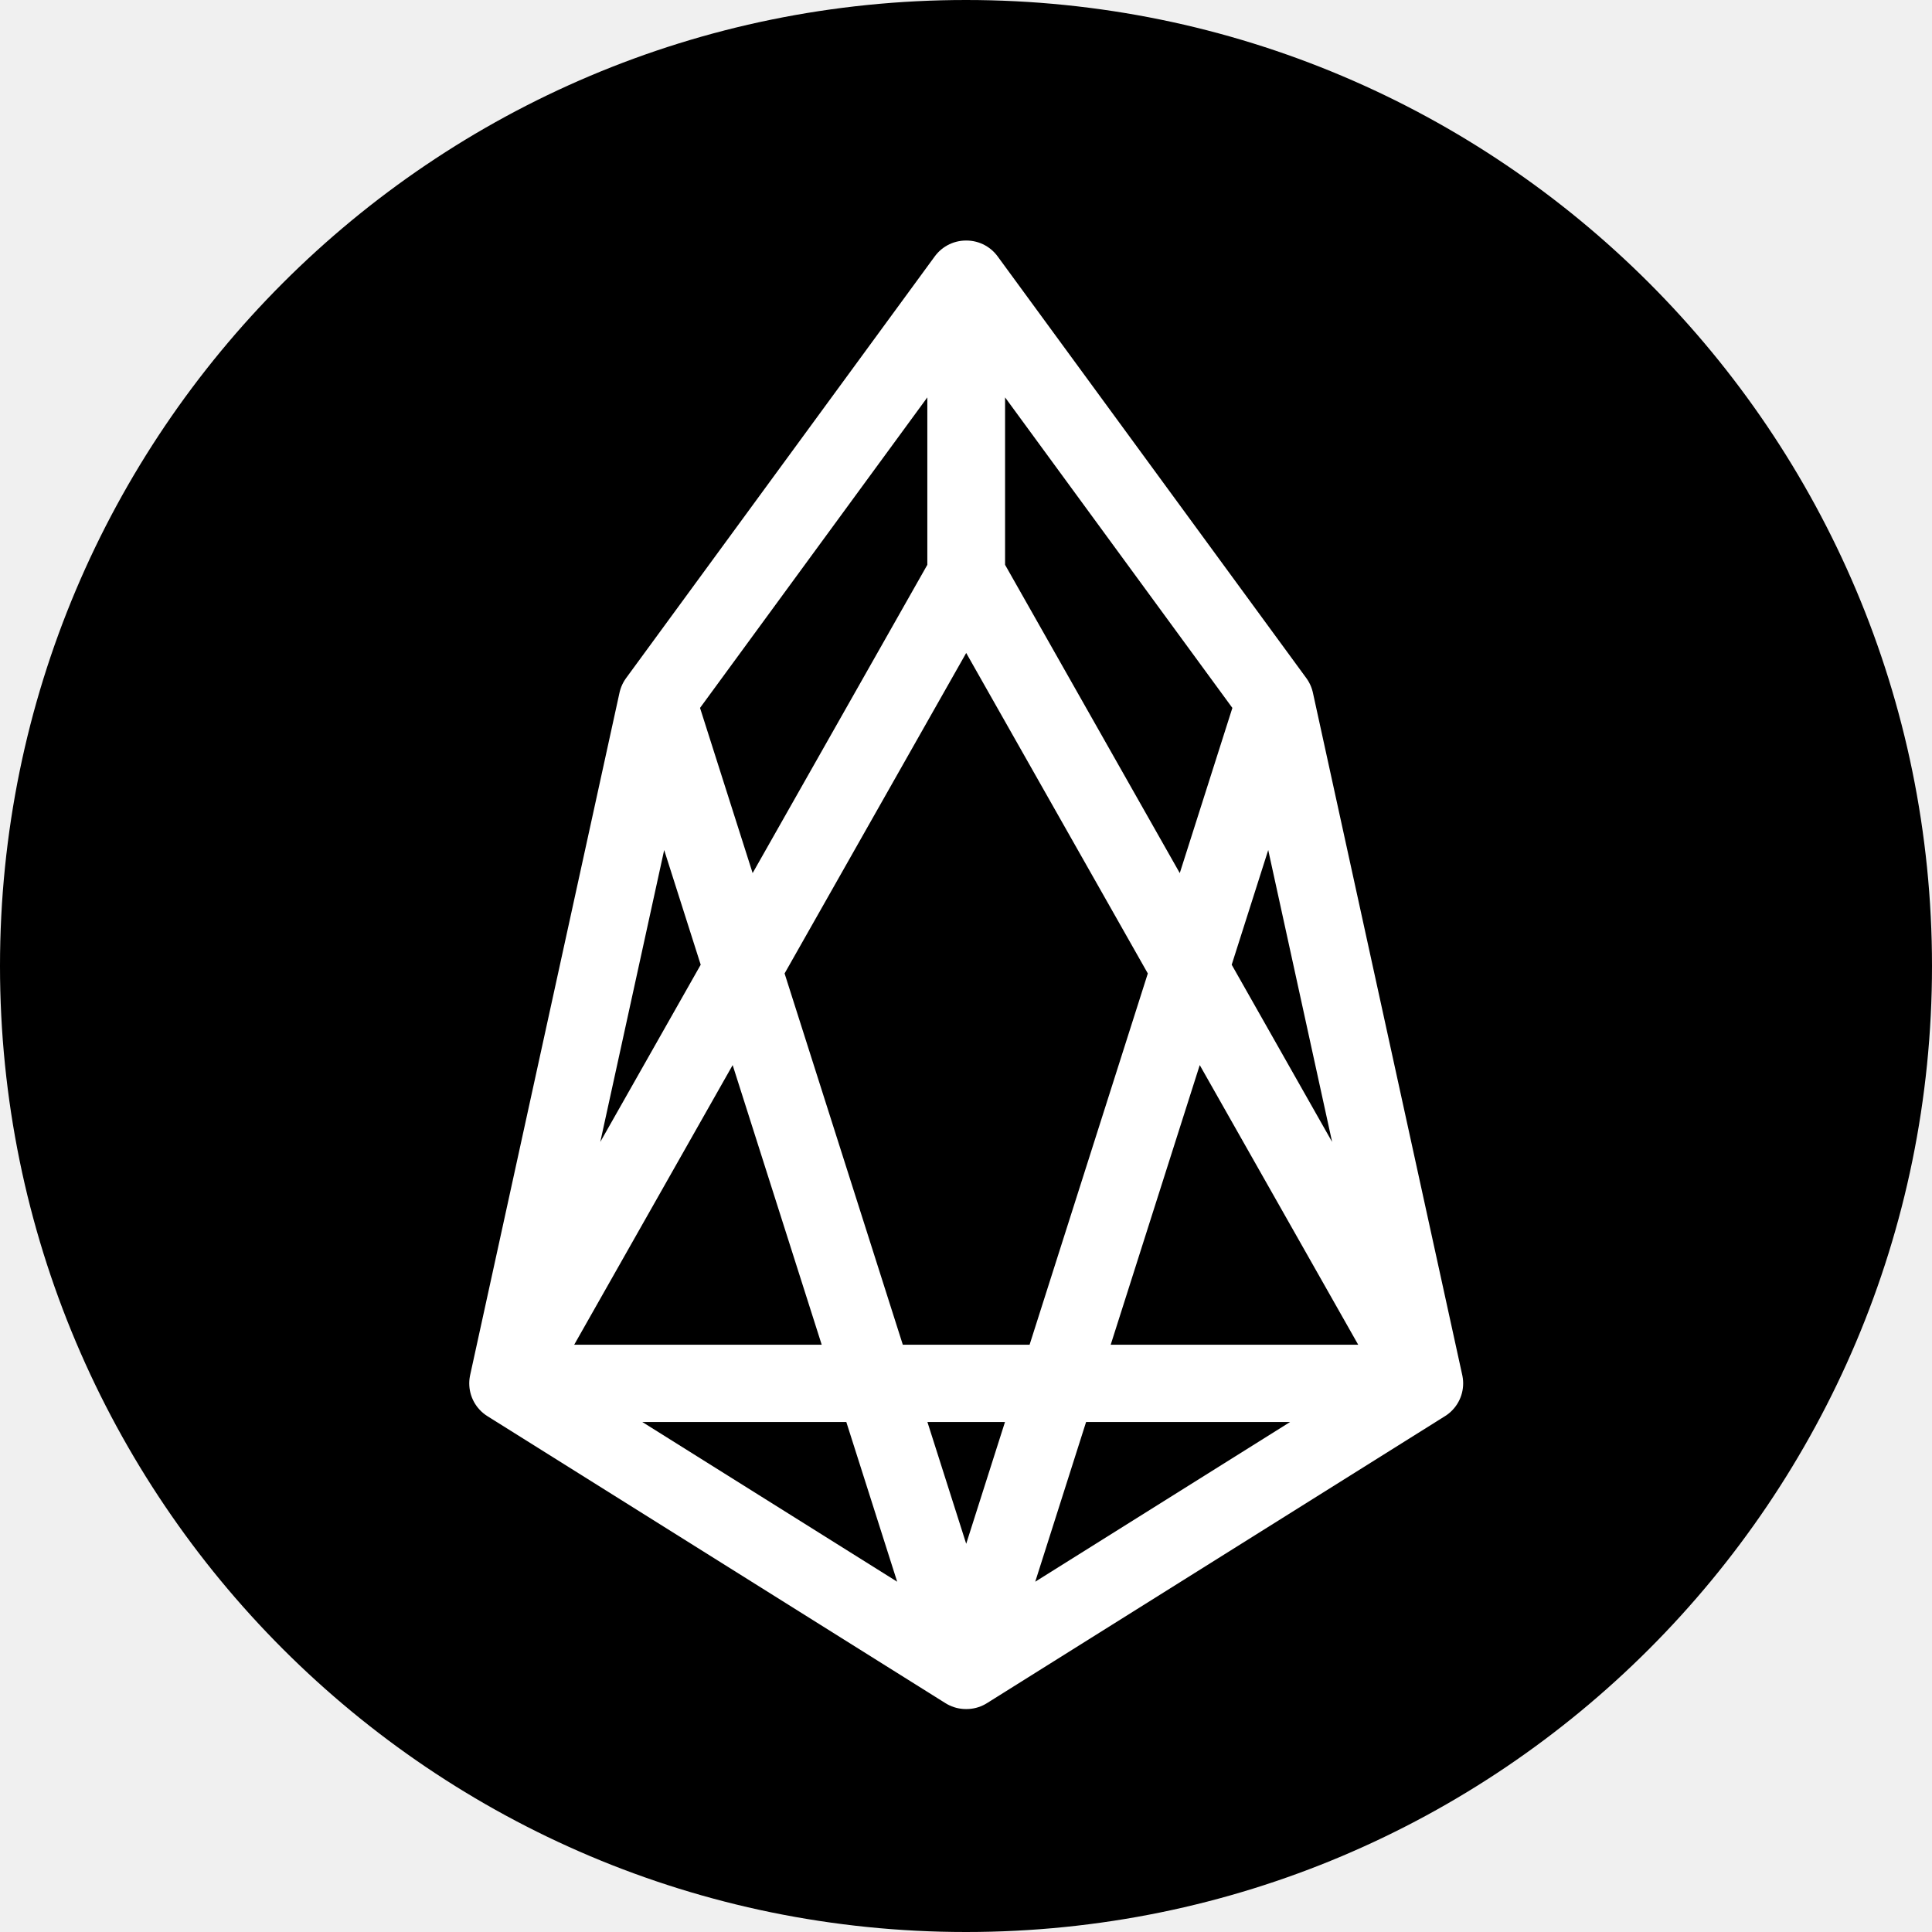
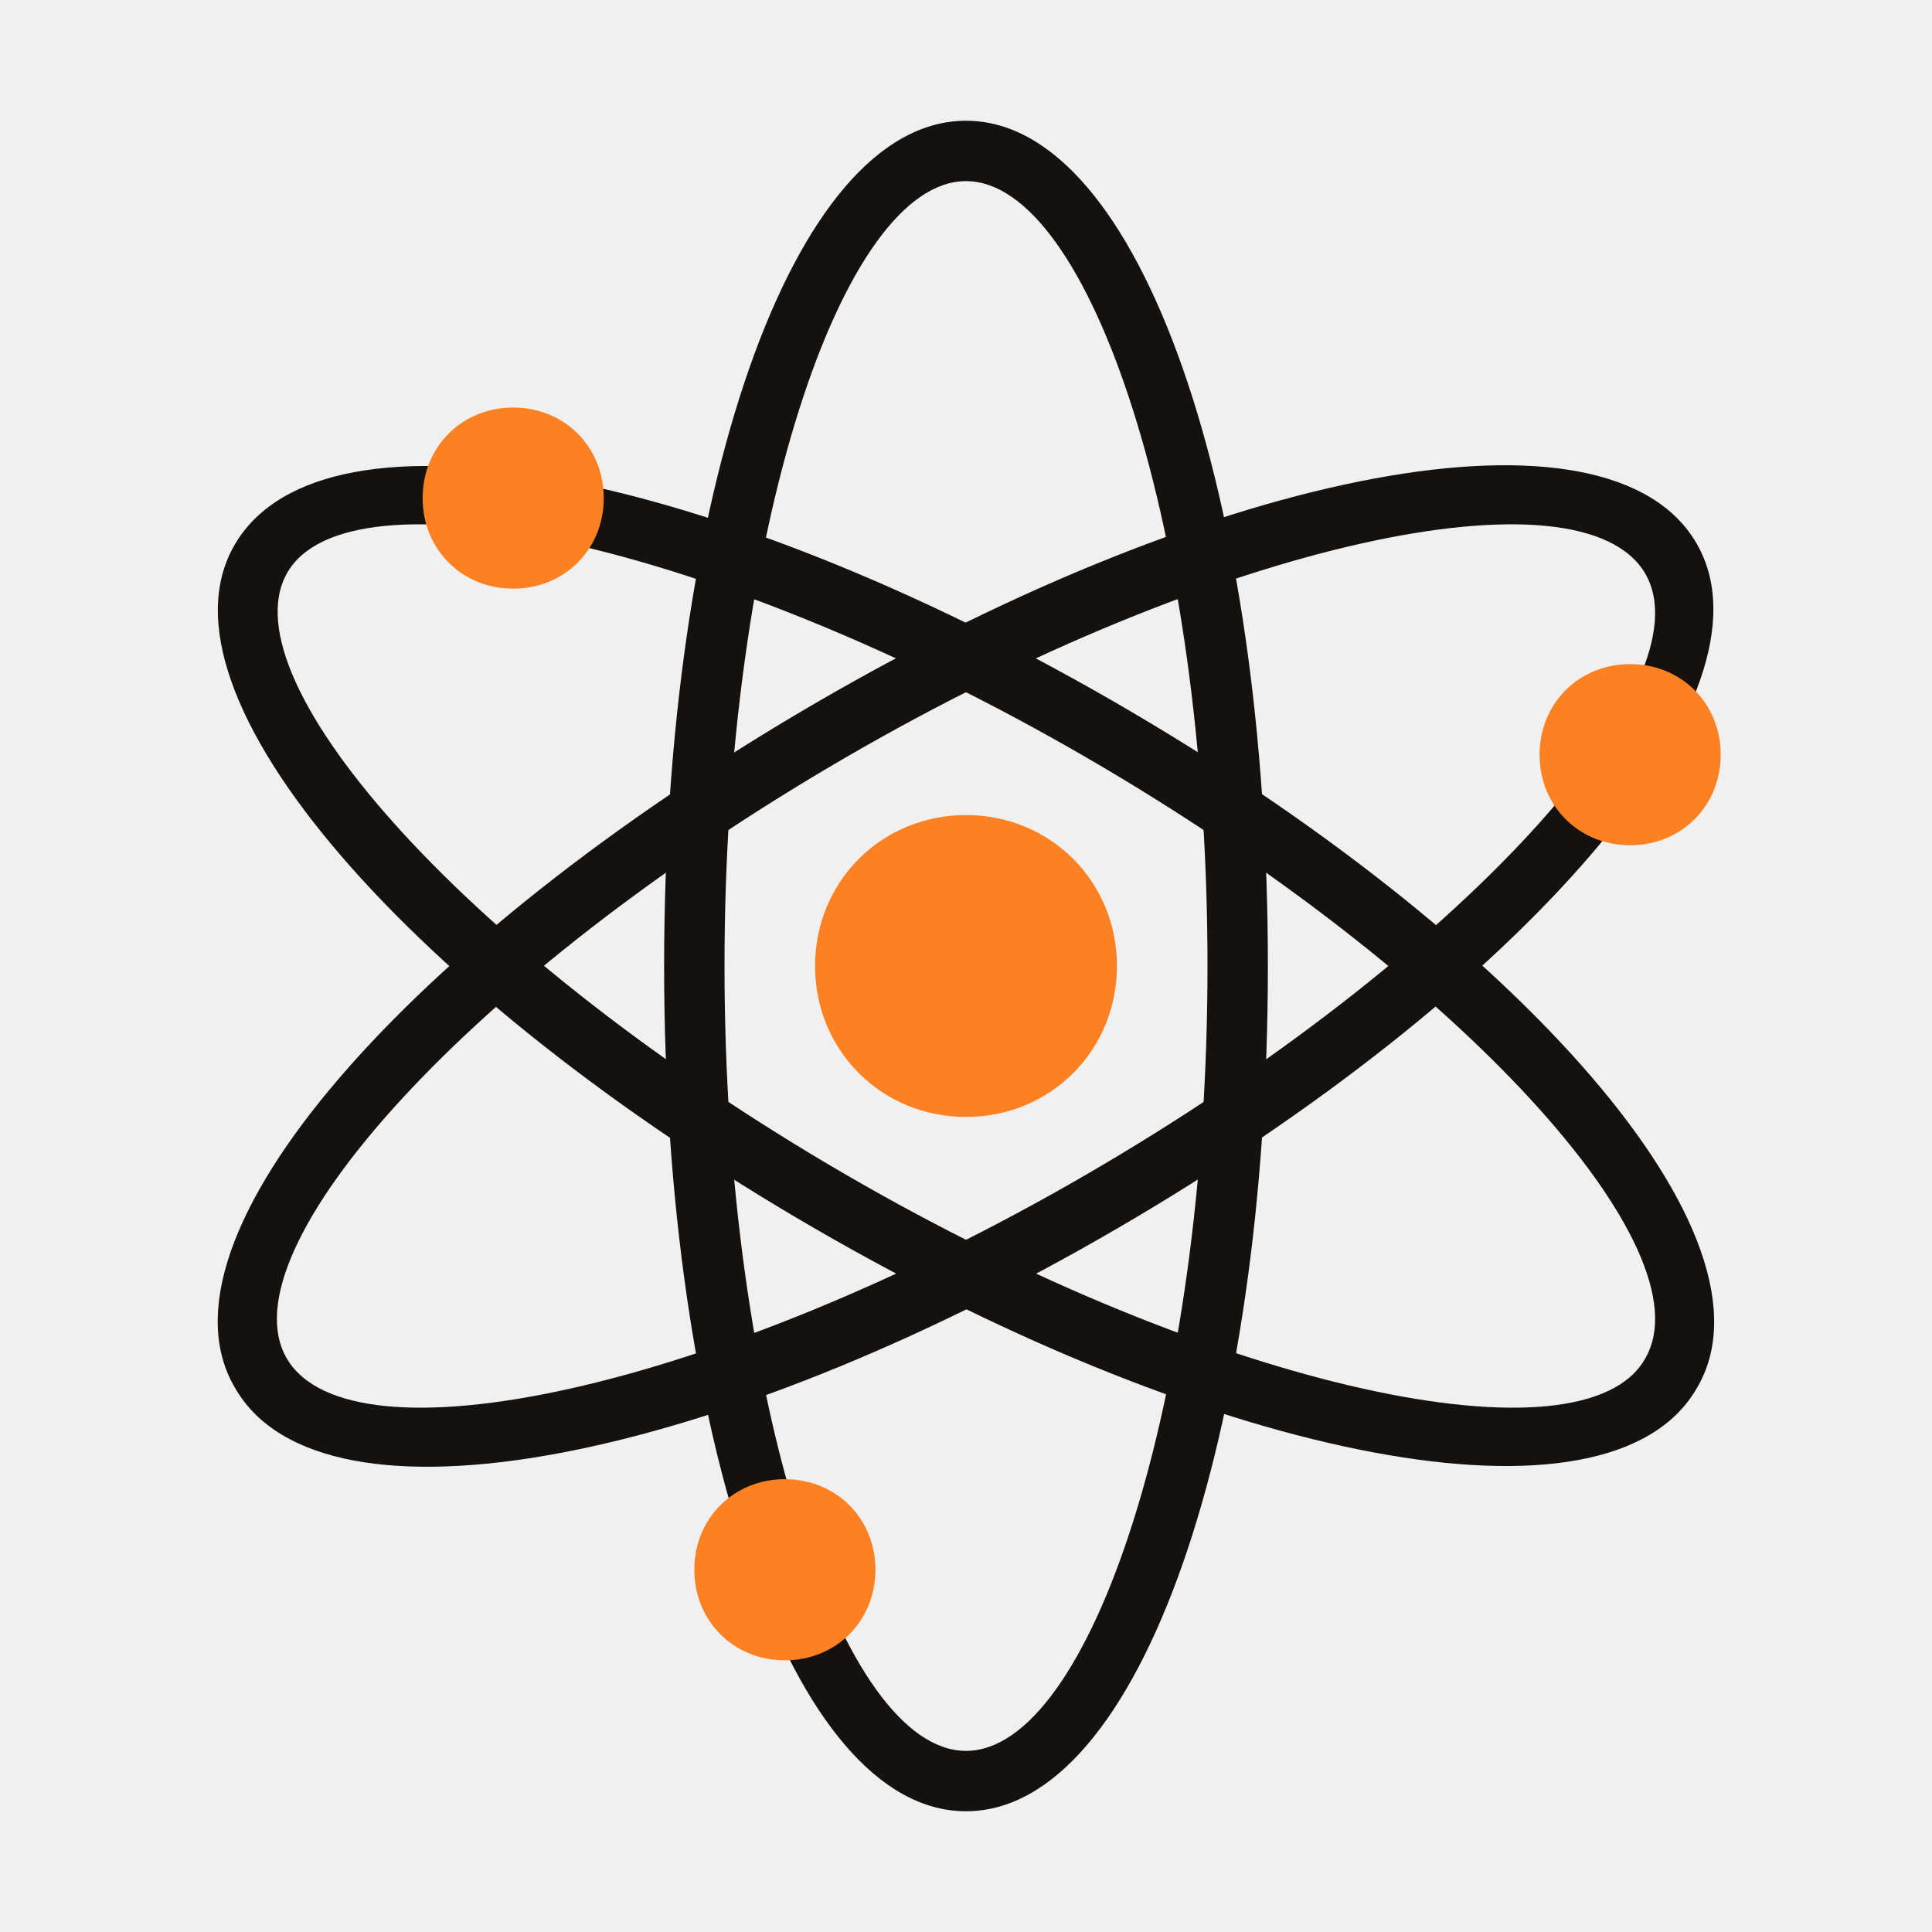
- <svg xmlns="http://www.w3.org/2000/svg" width="800px" height="800px" viewBox="0 0 2000 2000">
-   <circle cx="1000" cy="1000" r="1000" />
-   <path fill="none" stroke="#ffffff" stroke-linecap="round" stroke-linejoin="round" stroke-width="80" d="M680.39 725.61l319.58 1003.6-474.21-297.14 154.63-706.46L999.97 289v306.23l-474.21 836.84h948.9l-474.21-836.84V289l319.58 436.61 154.63 706.46-474.21 297.14 319.58-1003.6" />
+ <svg xmlns="http://www.w3.org/2000/svg" width="800px" height="800px" viewBox="0 0 1024 1024" class="icon" version="1.1" fill="#000000">
+   <g id="SVGRepo_bgCarrier" stroke-width="0" />
+   <g id="SVGRepo_tracerCarrier" stroke-linecap="round" stroke-linejoin="round" />
+   <g id="SVGRepo_iconCarrier">
+     <path d="M512 960c-92.8 0-160-200-160-448S419.2 64 512 64s160 200 160 448-67.2 448-160 448z m0-32c65.6 0 128-185.6 128-416S577.6 96 512 96s-128 185.6-128 416 62.4 416 128 416z" fill="#14110e" />
+     <path d="M124.8 736c-48-80 92.8-238.4 307.2-363.2S852.8 208 899.2 288 806.4 526.4 592 651.2 171.2 816 124.8 736z m27.2-16c33.6 57.6 225.6 17.6 424-97.6S905.6 361.6 872 304 646.4 286.4 448 401.6 118.4 662.4 152 720z" fill="#14110e" />
+     <path d="M899.2 736c-46.4 80-254.4 38.4-467.2-84.8S76.8 368 124.8 288s254.4-38.4 467.2 84.8S947.2 656 899.2 736z m-27.2-16c33.6-57.6-97.6-203.2-296-318.4S184 246.4 152 304 249.6 507.2 448 622.4s392 155.2 424 97.6z" fill="#14110e" />
+     <path d="M512 592c-44.8 0-80-35.2-80-80s35.2-80 80-80 80 35.2 80 80-35.2 80-80 80zM272 312c-27.2 0-48-20.8-48-48s20.8-48 48-48 48 20.8 48 48-20.8 48-48 48zM416 880c-27.2 0-48-20.8-48-48s20.8-48 48-48 48 20.8 48 48-20.8 48-48 48z m448-432c-27.2 0-48-20.8-48-48s20.8-48 48-48 48 20.8 48 48-20.8 48-48 48z" fill="#fb8122" />
+   </g>
</svg>
